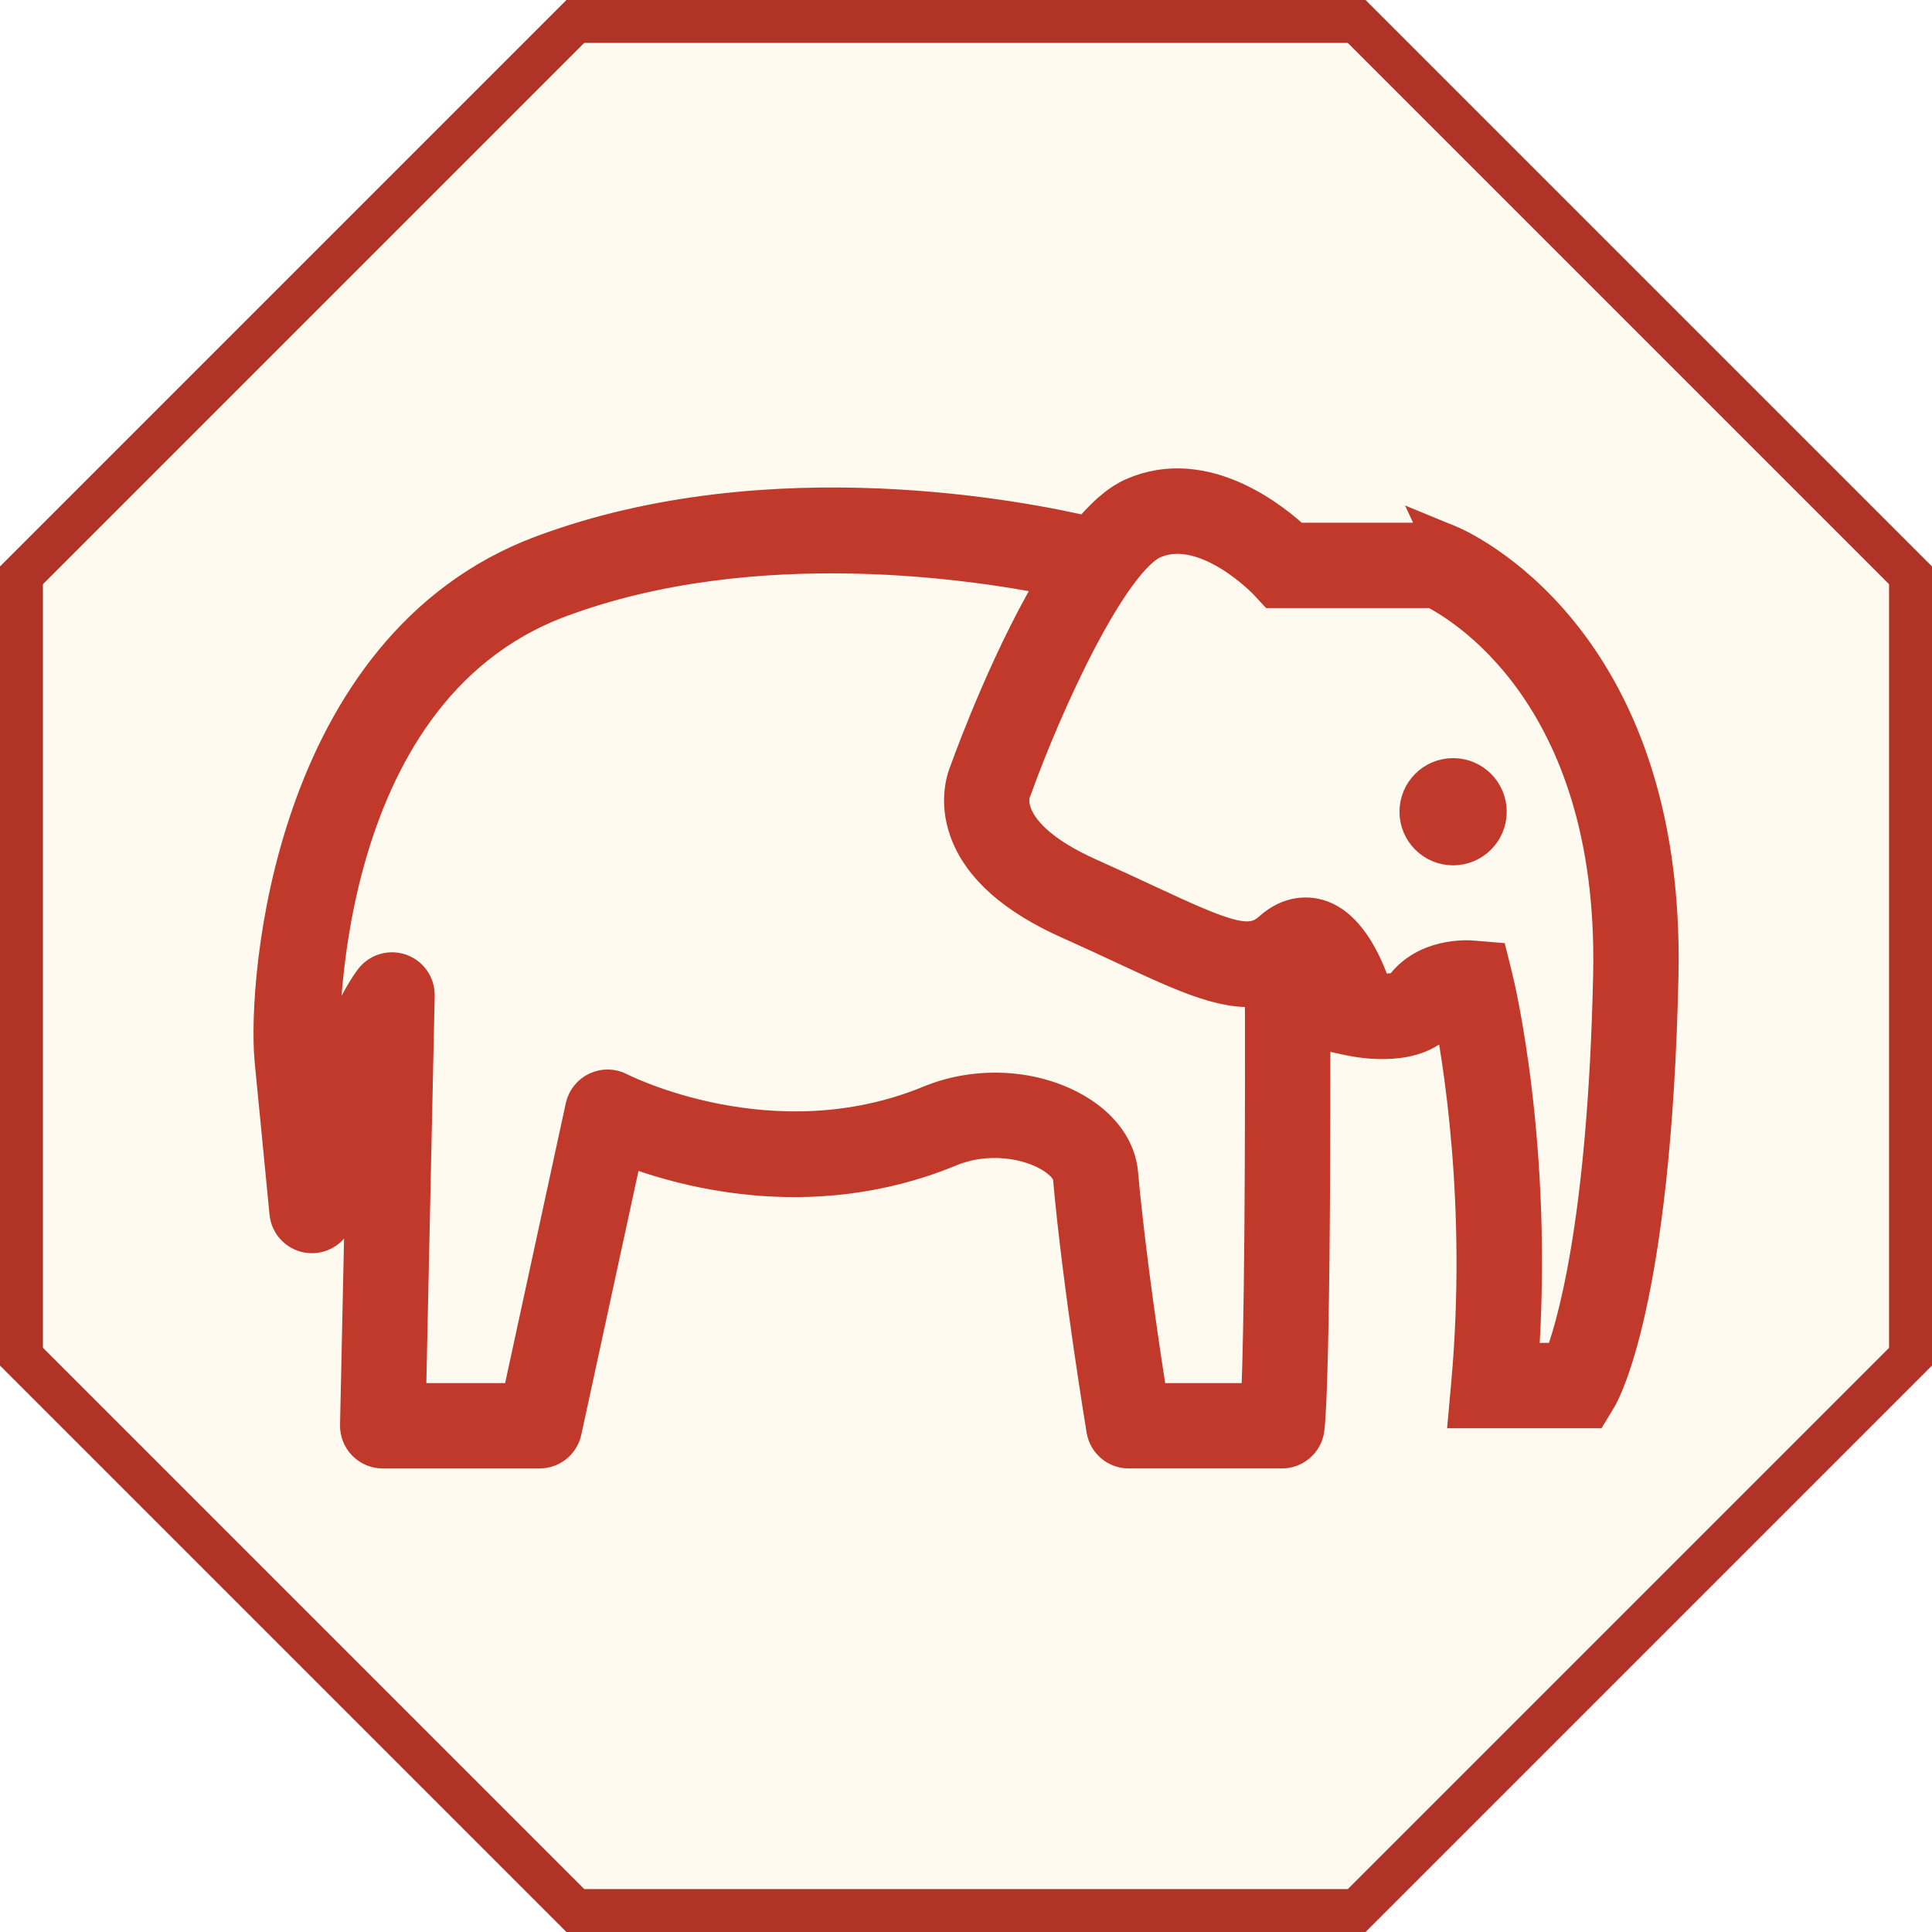
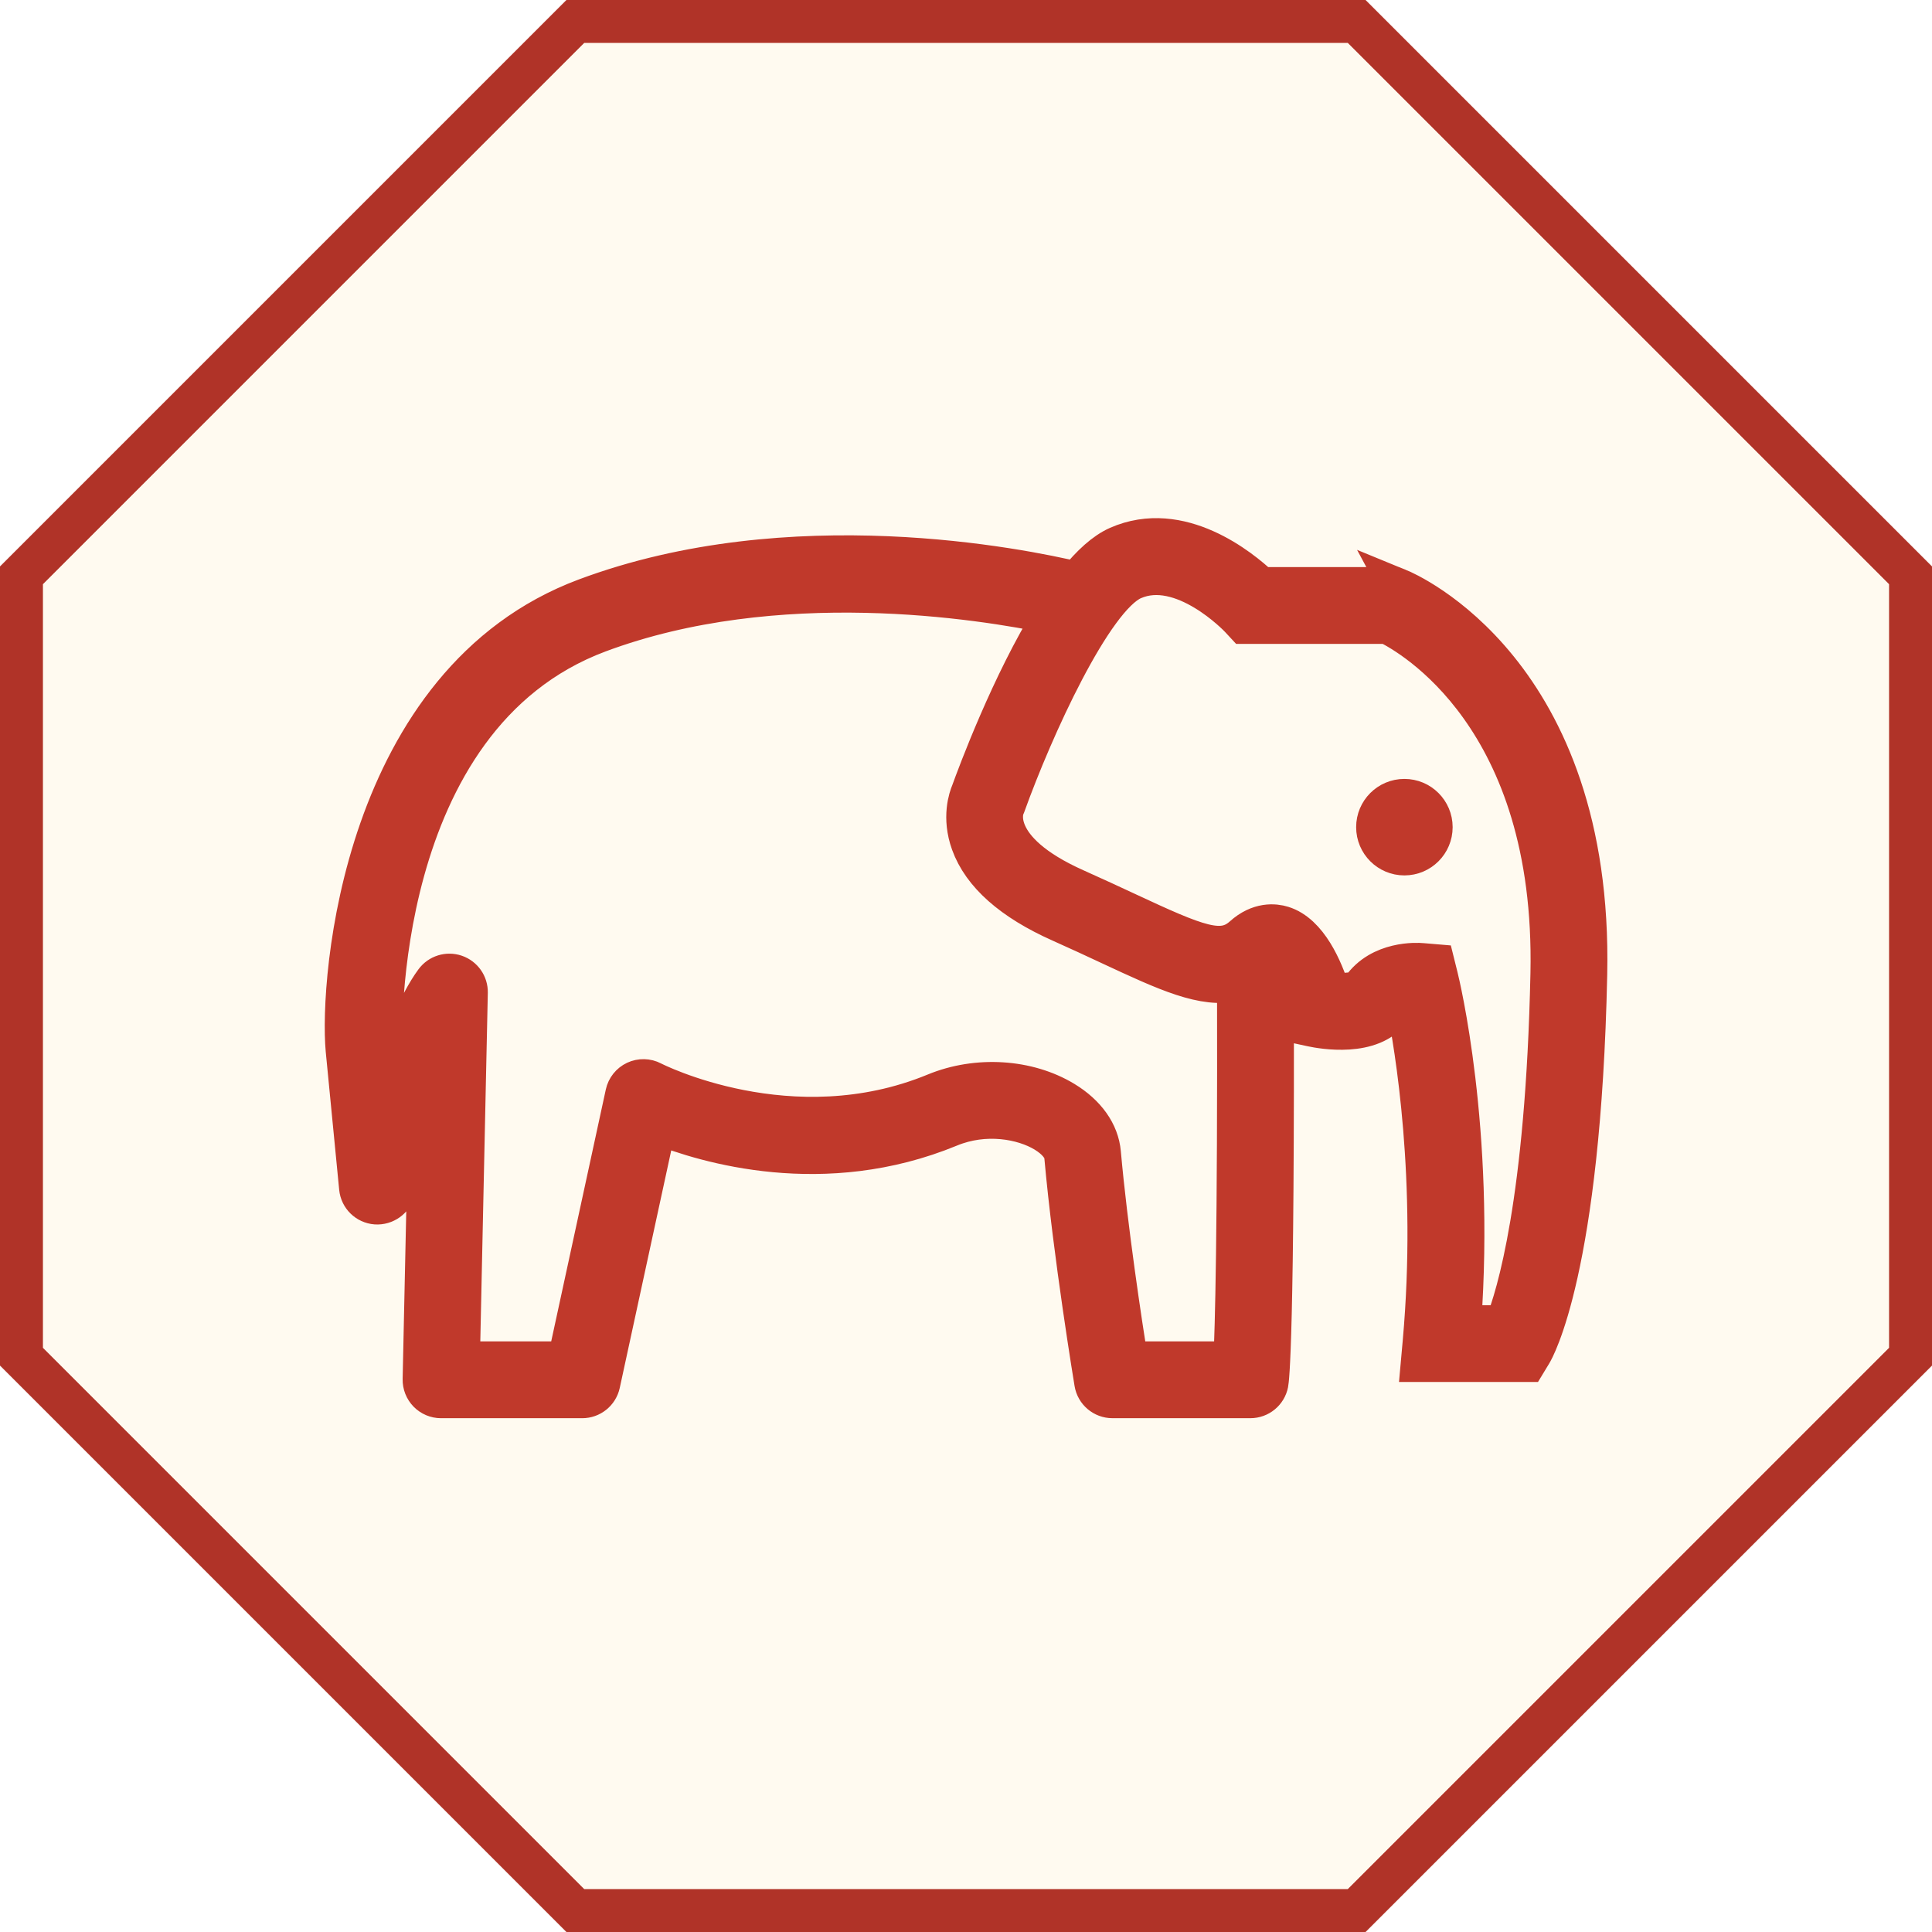
<svg xmlns="http://www.w3.org/2000/svg" viewBox="5 5 90 90" width="512" height="512">
  <polygon points="31.8,6 68.2,6 94,31.8 94,68.2 68.2,94 31.8,94 6,68.2 6,31.8" fill="#fffaf0" stroke="#b03328" stroke-width="2" />
-   <g transform="translate(50 50) scale(1.722078) translate(-225.500 -425.250)" fill="#c0392b">
+   <g transform="translate(50 50) scale(1.54987) translate(-225.500 -425.250)" fill="#c0392b">
    <g style="fill:#c0392b;stroke:#c0392b;stroke-width:1.951;stroke-miterlimit:4;stroke-dasharray:none;stroke-opacity:1;fill-opacity:1" id="g1312-3-4-3-7" transform="matrix(0.5844289,0,0,0.5844289,206.8007,406.6135)">
      <g id="Elephant_1_-8-2-8-3" style="stroke:#c0392b;stroke-width:1.951;stroke-miterlimit:4;stroke-dasharray:none;stroke-opacity:1;fill:#c0392b;fill-opacity:1">
        <circle id="circle1297-0-9-3-2" r="1.506" cy="24.748" cx="54.542" style="stroke:#c0392b;stroke-width:1.951;stroke-miterlimit:4;stroke-dasharray:none;stroke-opacity:1;fill:#c0392b;fill-opacity:1" />
        <path id="path1299-5-6-3-6" d="m 54.257,12.421 -0.182,-0.074 h -6.915 c -0.999,-0.942 -4.145,-3.517 -7.365,-2.099 -0.702,0.309 -1.411,0.969 -2.1,1.82 -2.854,-0.68 -14.707,-3.093 -25.274,0.856 -11.552,4.316 -12.713,19.706 -12.382,23.285 0.06,0.65 0.691,7.097 0.691,7.097 0.047,0.483 0.436,0.863 0.92,0.899 0.478,0.031 0.926,-0.281 1.045,-0.752 0.282,-1.119 0.901,-3.334 1.629,-5.416 L 3.998,53.148 c -0.006,0.269 0.098,0.528 0.285,0.721 0.188,0.192 0.446,0.301 0.715,0.301 H 12.257 c 0.471,0 0.878,-0.328 0.978,-0.788 l 2.886,-13.312 c 2.497,1.001 8.575,2.82 15.044,0.15 1.813,-0.75 3.75,-0.4 4.865,0.276 0.578,0.352 0.931,0.78 0.966,1.178 0.445,5.007 1.535,11.593 1.546,11.659 0.08,0.483 0.497,0.836 0.986,0.836 h 7.093 c 0.476,0 0.888,-0.337 0.98,-0.805 0.035,-0.173 0.331,-2.247 0.278,-21.534 0.349,0.365 0.857,1.379 1.138,2.497 l 0.151,0.605 0.607,0.131 c 0.512,0.11 3.122,0.586 4.156,-0.917 0.14,-0.203 0.386,-0.322 0.635,-0.391 0.464,2.303 1.609,9.129 0.864,17.463 l -0.098,1.089 h 5.531 l 0.292,-0.482 c 0.104,-0.169 2.521,-4.322 2.843,-19.51 0.332,-15.603 -9.331,-19.728 -9.742,-19.896 z m -8.563,39.749 h -5.315 c -0.305,-1.922 -1.046,-6.787 -1.392,-10.673 -0.094,-1.053 -0.776,-2.016 -1.921,-2.71 -1.886,-1.144 -4.501,-1.307 -6.665,-0.416 -7.39,3.05 -14.463,-0.565 -14.533,-0.603 -0.274,-0.144 -0.604,-0.151 -0.888,-0.019 -0.282,0.133 -0.487,0.389 -0.554,0.693 L 11.45,52.17 H 6.02 L 6.428,33.251 c 0.009,-0.436 -0.265,-0.827 -0.677,-0.968 -0.412,-0.14 -0.867,9e-4 -1.127,0.352 -0.855,1.154 -1.712,3.315 -2.402,5.365 -0.095,-0.981 -0.172,-1.771 -0.19,-1.976 -0.016,-0.166 -0.59,-16.863 11.089,-21.228 9.141,-3.413 19.645,-1.724 23.325,-0.953 -2.171,3.478 -3.927,8.214 -4.242,9.086 -0.124,0.289 -0.486,1.319 -0.007,2.648 0.581,1.614 2.142,2.997 4.639,4.11 0.954,0.426 1.808,0.823 2.575,1.182 2.889,1.346 4.816,2.242 6.471,1.854 0.029,13.068 -0.108,17.816 -0.188,19.446 z m 13.969,-1.862 h -2.151 C 58.235,40.269 56.407,32.764 56.326,32.439 l -0.173,-0.695 -0.715,-0.06 c -0.218,-0.022 -2.149,-0.134 -3.155,1.329 -0.113,0.164 -0.777,0.251 -1.51,0.182 -0.357,-1.134 -1.14,-3.003 -2.494,-3.419 -0.405,-0.124 -1.216,-0.219 -2.07,0.55 -1.056,0.947 -2.273,0.447 -5.954,-1.27 -0.776,-0.361 -1.64,-0.764 -2.605,-1.194 -4.474,-1.995 -3.649,-4.051 -3.621,-4.115 l 0.045,-0.106 c 1.434,-3.99 4.474,-10.659 6.526,-11.562 2.519,-1.107 5.389,1.92 5.417,1.949 l 0.296,0.319 h 7.349 c 1.192,0.584 8.618,4.76 8.338,17.927 -0.249,11.739 -1.768,16.606 -2.337,18.034 z" style="stroke:#c0392b;stroke-width:1.951;stroke-miterlimit:4;stroke-dasharray:none;stroke-opacity:1;fill:#c0392b;fill-opacity:1" />
      </g>
    </g>
  </g>
</svg>
